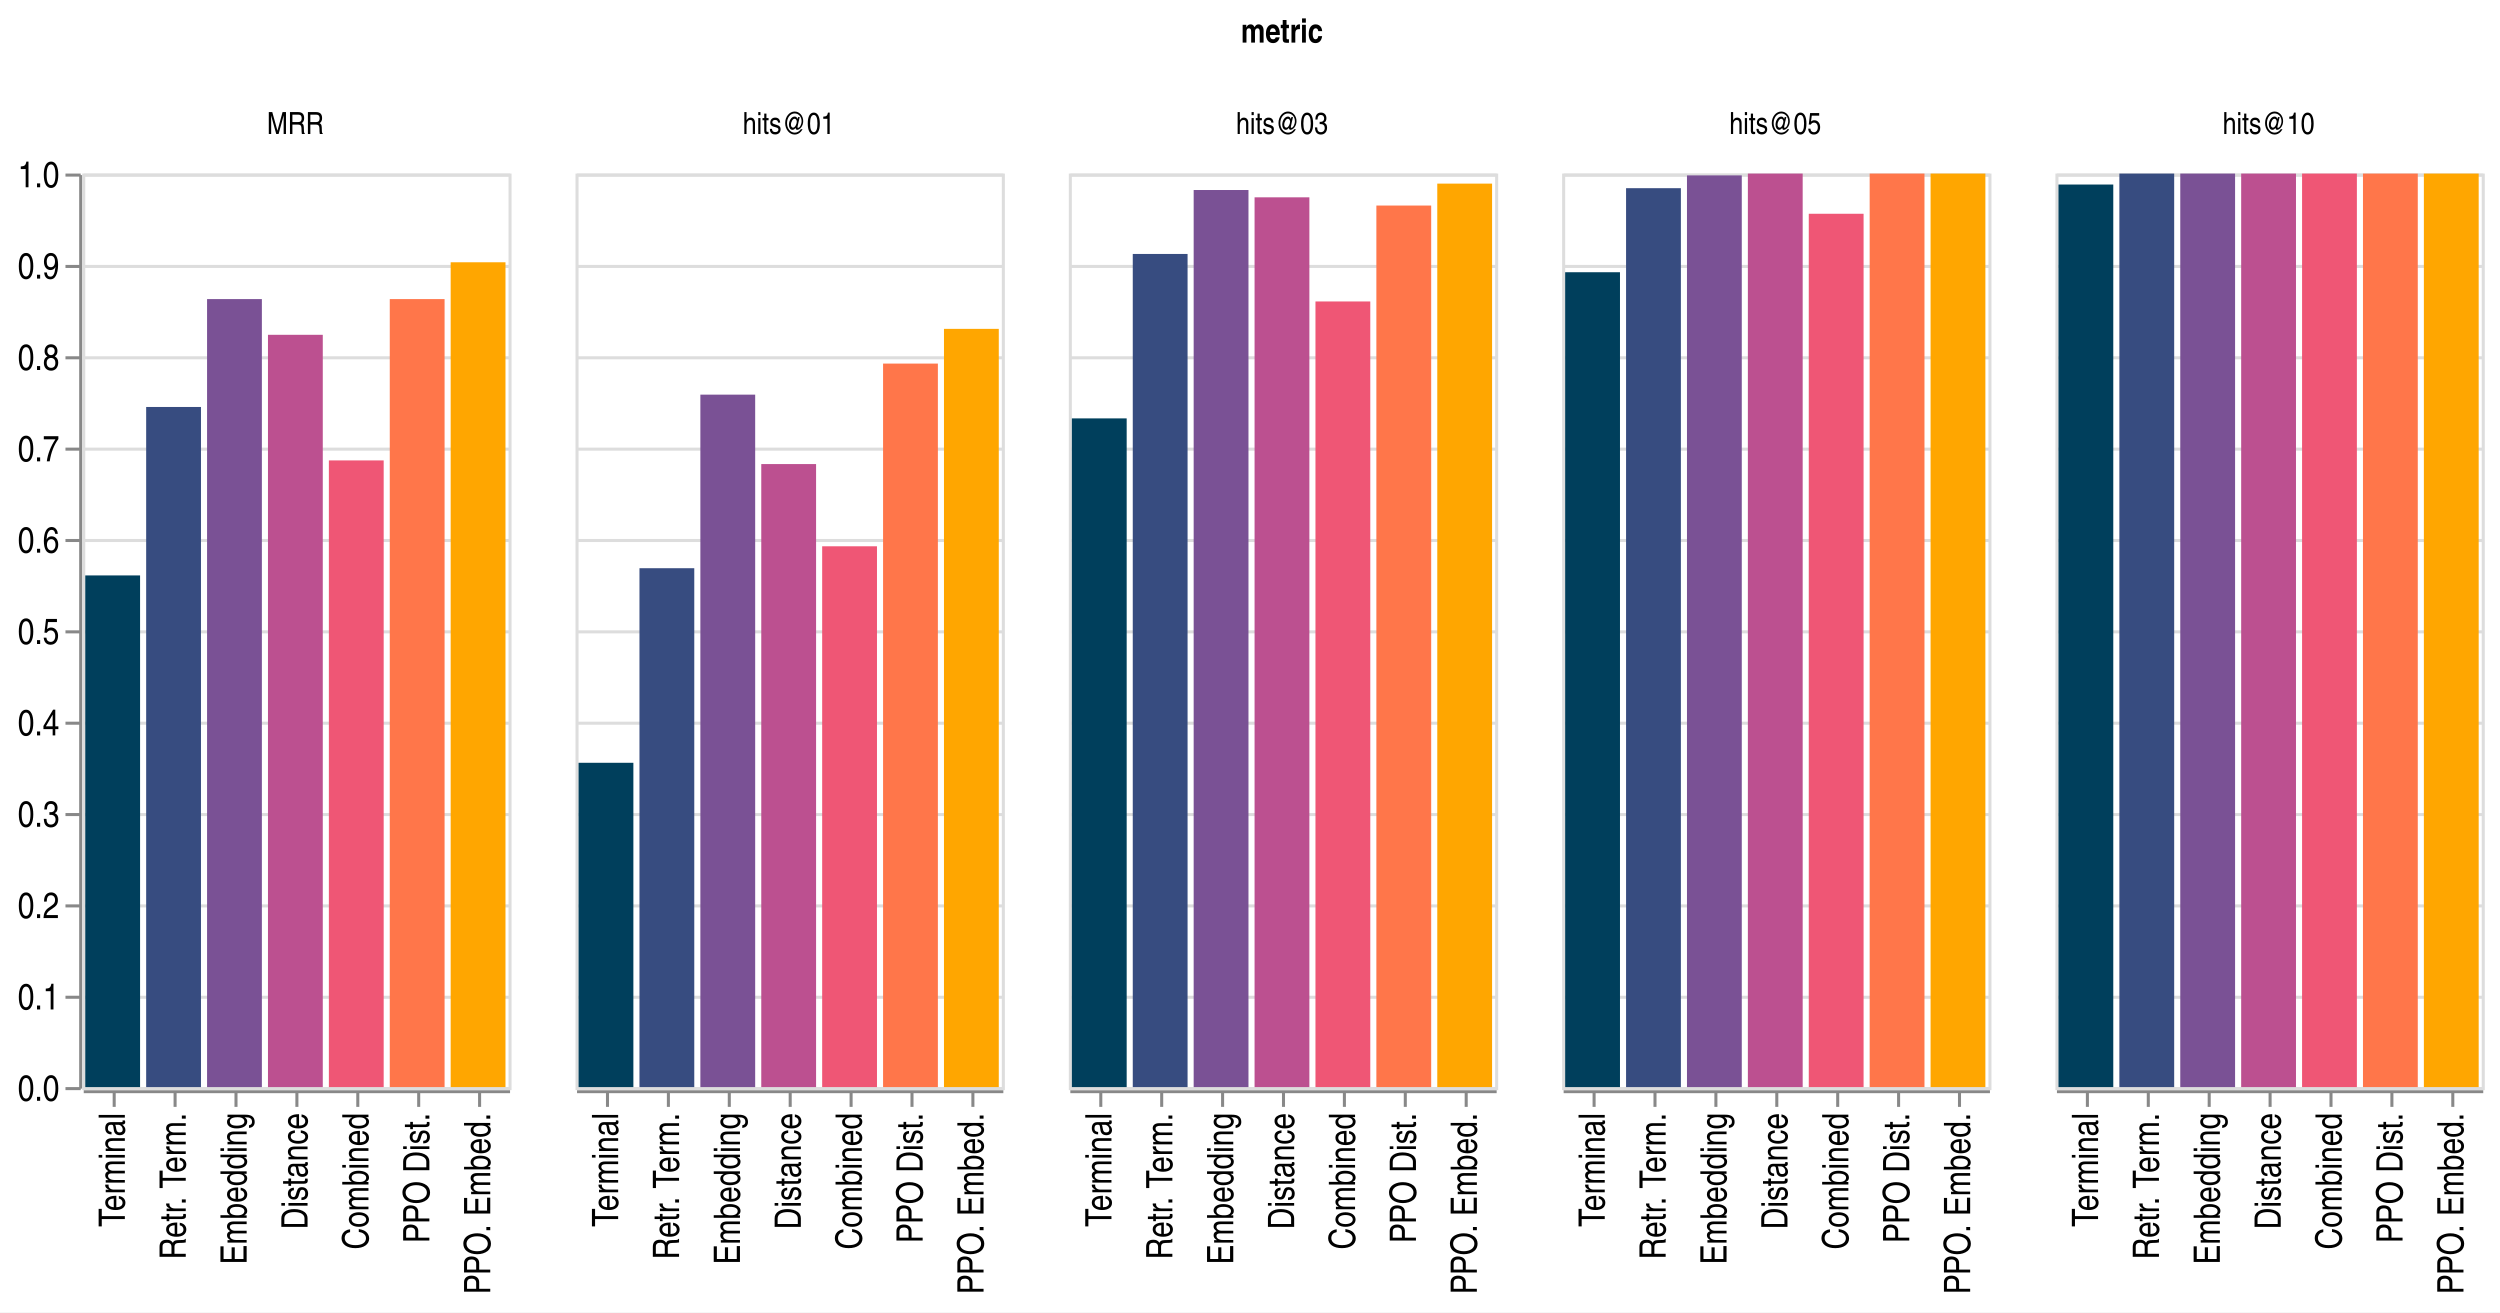
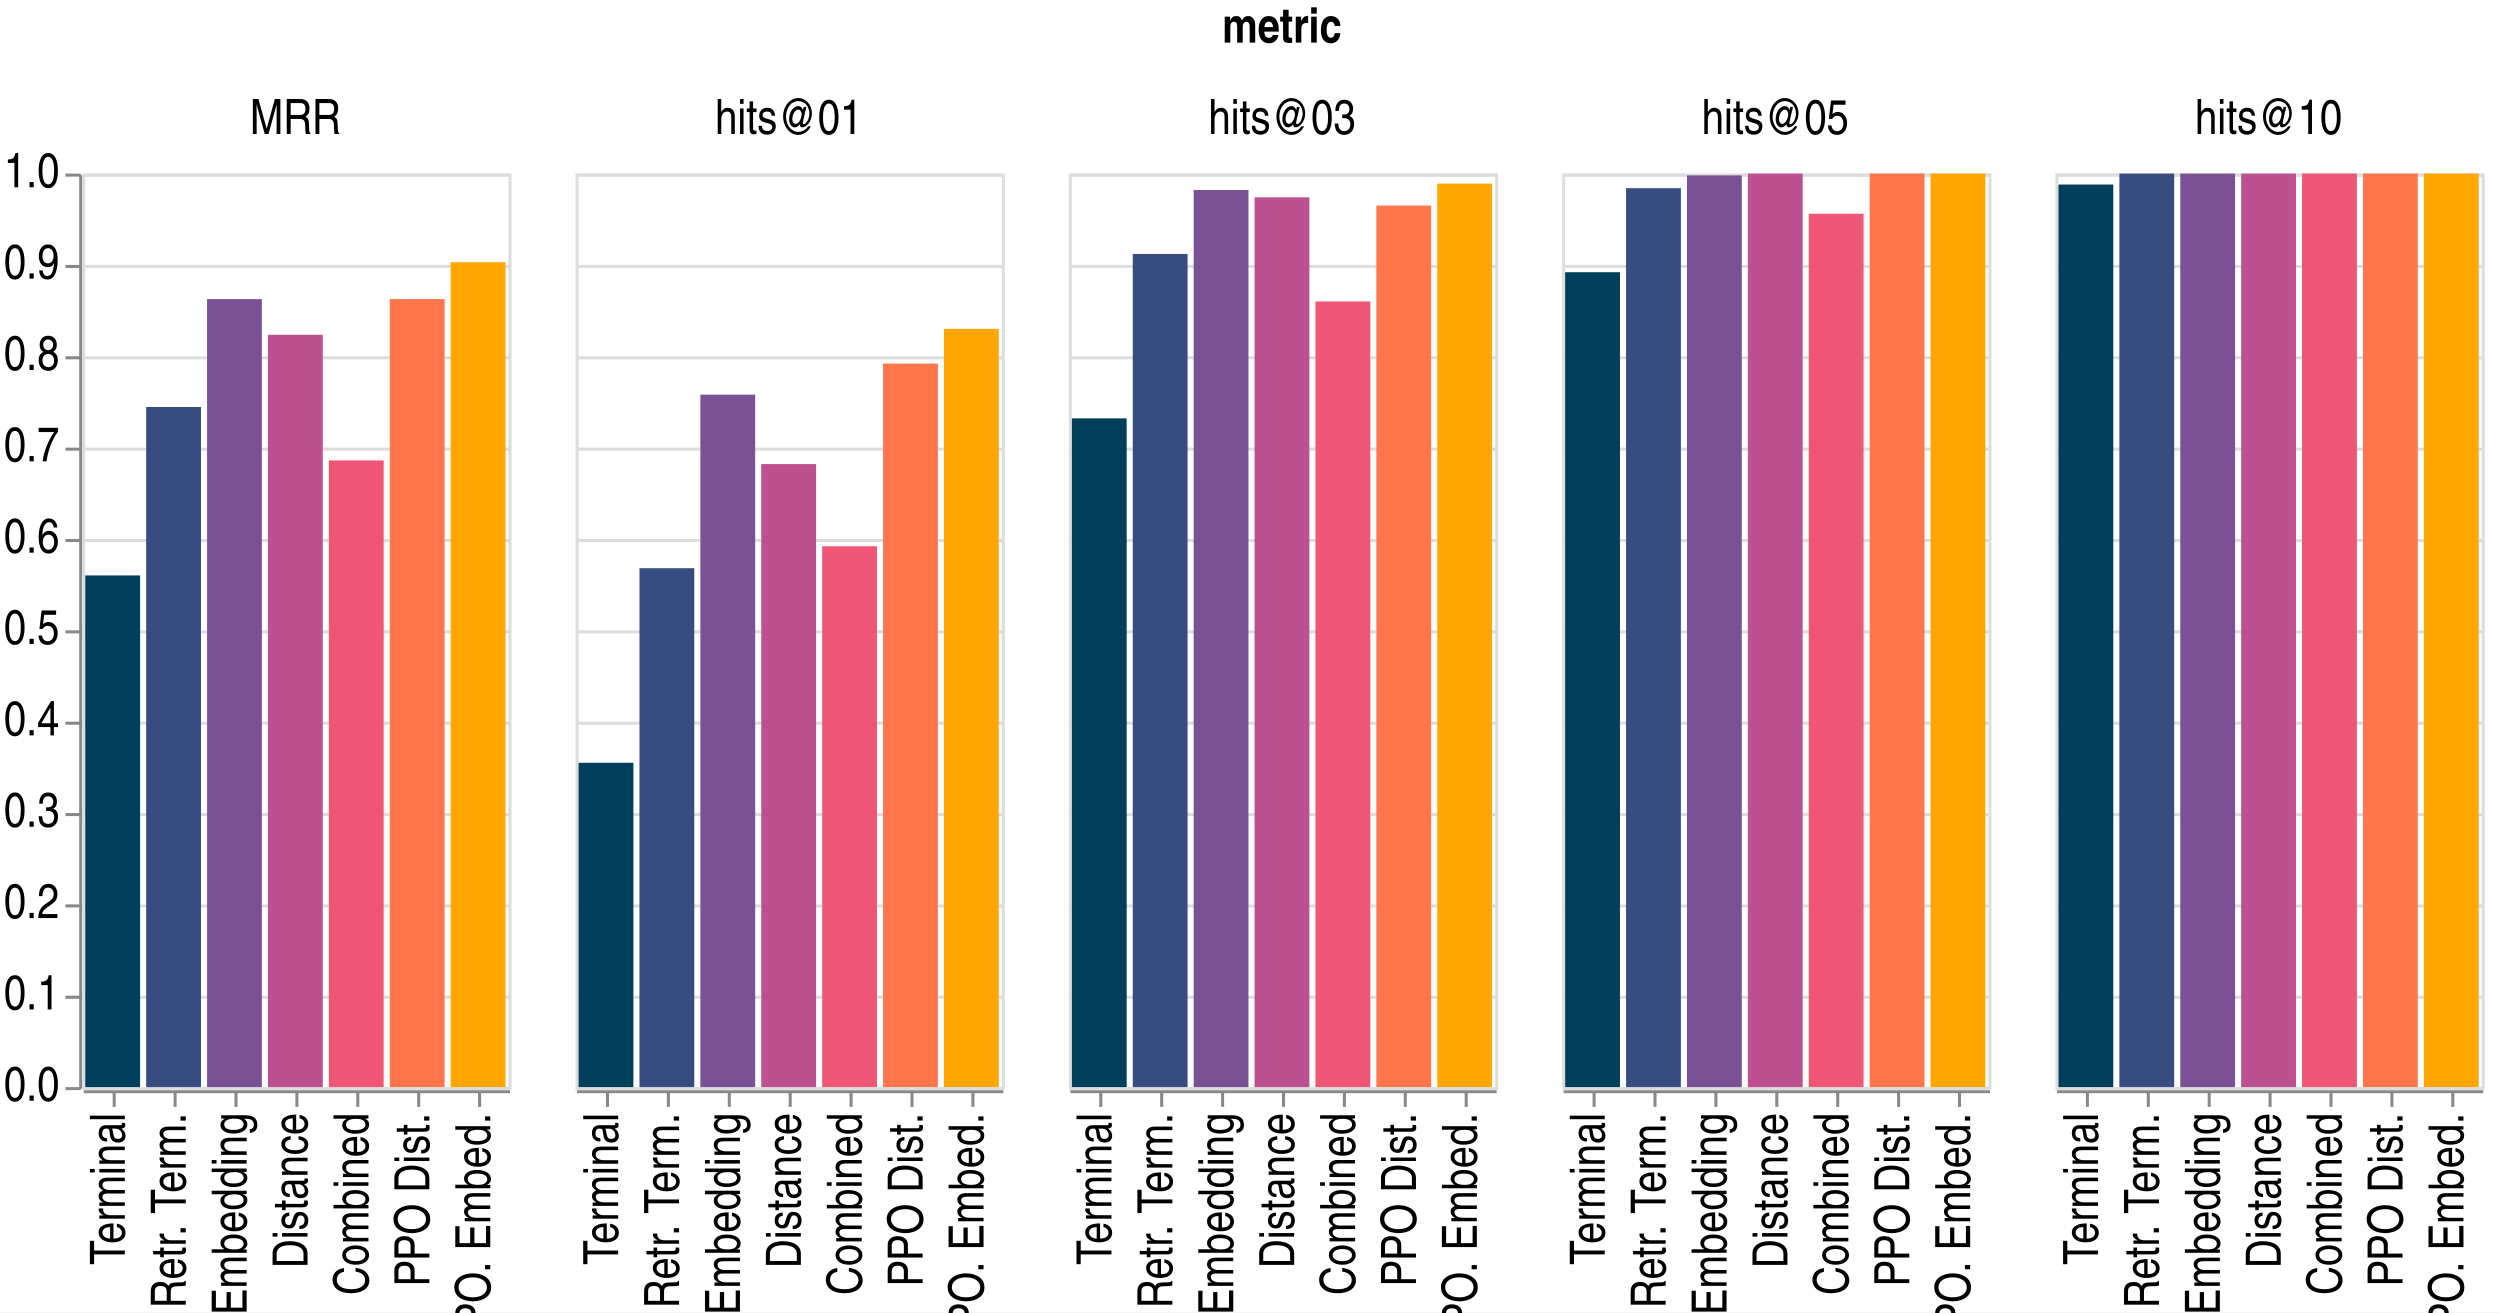
<svg xmlns="http://www.w3.org/2000/svg" version="1.1" class="marks" width="821" height="431" viewBox="0 0 821 431">
  <rect width="821" height="431" fill="white" />
  <g fill="none" stroke-miterlimit="10" transform="translate(27,57)">
    <g class="mark-group role-frame root" role="graphics-object" aria-roledescription="group mark container">
      <g transform="translate(0,0)">
        <path class="background" aria-hidden="true" d="M0,0h0v0h0Z" />
        <g>
          <g class="mark-group role-column-title column-title" role="graphics-object" aria-roledescription="group mark container">
            <g transform="translate(394,-31)">
              <path class="background" aria-hidden="true" d="M0,0h0v0h0Z" />
              <g>
                <g class="mark-group role-title">
                  <g transform="translate(0,-21)">
                    <path class="background" aria-hidden="true" d="M0,0h0v0h0Z" pointer-events="none" />
                    <g>
                      <g class="mark-text role-title-text" role="graphics-symbol" aria-roledescription="title" aria-label="Title text 'metric'" pointer-events="none">
-                         <text text-anchor="middle" transform="translate(0,9)" font-family="arial narrow" font-size="11px" font-weight="bold" fill="#000" opacity="1">metric</text>
+                         <text text-anchor="middle" transform="translate(0,9)" font-family="arial narrow" font-size="16px" font-weight="bold" fill="#000" opacity="1">metric</text>
                      </g>
                    </g>
                    <path class="foreground" aria-hidden="true" d="" pointer-events="none" display="none" />
                  </g>
                </g>
              </g>
              <path class="foreground" aria-hidden="true" d="" display="none" />
            </g>
          </g>
          <g class="mark-group role-row-header row_header" role="graphics-object" aria-roledescription="group mark container">
            <g transform="translate(-1,0)">
              <path class="background" aria-hidden="true" d="M0,0h0v300h0Z" />
              <g>
                <g class="mark-group role-axis" role="graphics-symbol" aria-roledescription="axis" aria-label="Y-axis for a linear scale with values from 0.0 to 1.0">
                  <g transform="translate(0.5,0.5)">
                    <path class="background" aria-hidden="true" d="M0,0h0v0h0Z" pointer-events="none" />
                    <g>
                      <g class="mark-rule role-axis-tick" pointer-events="none">
                        <line transform="translate(0,300)" x2="-5" y2="0" stroke="#888" stroke-width="1" opacity="1" />
                        <line transform="translate(0,270)" x2="-5" y2="0" stroke="#888" stroke-width="1" opacity="1" />
                        <line transform="translate(0,240)" x2="-5" y2="0" stroke="#888" stroke-width="1" opacity="1" />
                        <line transform="translate(0,210)" x2="-5" y2="0" stroke="#888" stroke-width="1" opacity="1" />
                        <line transform="translate(0,180)" x2="-5" y2="0" stroke="#888" stroke-width="1" opacity="1" />
                        <line transform="translate(0,150)" x2="-5" y2="0" stroke="#888" stroke-width="1" opacity="1" />
                        <line transform="translate(0,120)" x2="-5" y2="0" stroke="#888" stroke-width="1" opacity="1" />
                        <line transform="translate(0,90)" x2="-5" y2="0" stroke="#888" stroke-width="1" opacity="1" />
                        <line transform="translate(0,60)" x2="-5" y2="0" stroke="#888" stroke-width="1" opacity="1" />
                        <line transform="translate(0,30)" x2="-5" y2="0" stroke="#888" stroke-width="1" opacity="1" />
                        <line transform="translate(0,0)" x2="-5" y2="0" stroke="#888" stroke-width="1" opacity="1" />
                      </g>
                      <g class="mark-text role-axis-label" pointer-events="none">
-                         <text text-anchor="end" transform="translate(-7,304)" font-family="arial narrow" font-size="12px" fill="#000" opacity="1">0.0</text>
-                         <text text-anchor="end" transform="translate(-7,274)" font-family="arial narrow" font-size="12px" fill="#000" opacity="1">0.1</text>
-                         <text text-anchor="end" transform="translate(-7,244)" font-family="arial narrow" font-size="12px" fill="#000" opacity="1">0.2</text>
-                         <text text-anchor="end" transform="translate(-7,214)" font-family="arial narrow" font-size="12px" fill="#000" opacity="1">0.3</text>
-                         <text text-anchor="end" transform="translate(-7,184)" font-family="arial narrow" font-size="12px" fill="#000" opacity="1">0.4</text>
-                         <text text-anchor="end" transform="translate(-7,154)" font-family="arial narrow" font-size="12px" fill="#000" opacity="1">0.5</text>
-                         <text text-anchor="end" transform="translate(-7,124)" font-family="arial narrow" font-size="12px" fill="#000" opacity="1">0.6</text>
-                         <text text-anchor="end" transform="translate(-7,94)" font-family="arial narrow" font-size="12px" fill="#000" opacity="1">0.7</text>
-                         <text text-anchor="end" transform="translate(-7,64)" font-family="arial narrow" font-size="12px" fill="#000" opacity="1">0.8</text>
-                         <text text-anchor="end" transform="translate(-7,34)" font-family="arial narrow" font-size="12px" fill="#000" opacity="1">0.9</text>
-                         <text text-anchor="end" transform="translate(-7,4)" font-family="arial narrow" font-size="12px" fill="#000" opacity="1">1.0</text>
+                         <text text-anchor="end" transform="translate(-7,304)" font-family="arial narrow" font-size="16px" fill="#000" opacity="1">0.0</text>
+                         <text text-anchor="end" transform="translate(-7,274)" font-family="arial narrow" font-size="16px" fill="#000" opacity="1">0.1</text>
+                         <text text-anchor="end" transform="translate(-7,244)" font-family="arial narrow" font-size="16px" fill="#000" opacity="1">0.2</text>
+                         <text text-anchor="end" transform="translate(-7,214)" font-family="arial narrow" font-size="16px" fill="#000" opacity="1">0.3</text>
+                         <text text-anchor="end" transform="translate(-7,184)" font-family="arial narrow" font-size="16px" fill="#000" opacity="1">0.4</text>
+                         <text text-anchor="end" transform="translate(-7,154)" font-family="arial narrow" font-size="16px" fill="#000" opacity="1">0.5</text>
+                         <text text-anchor="end" transform="translate(-7,124)" font-family="arial narrow" font-size="16px" fill="#000" opacity="1">0.6</text>
+                         <text text-anchor="end" transform="translate(-7,94)" font-family="arial narrow" font-size="16px" fill="#000" opacity="1">0.7</text>
+                         <text text-anchor="end" transform="translate(-7,64)" font-family="arial narrow" font-size="16px" fill="#000" opacity="1">0.8</text>
+                         <text text-anchor="end" transform="translate(-7,34)" font-family="arial narrow" font-size="16px" fill="#000" opacity="1">0.9</text>
+                         <text text-anchor="end" transform="translate(-7,4)" font-family="arial narrow" font-size="16px" fill="#000" opacity="1">1.0</text>
                      </g>
                      <g class="mark-rule role-axis-domain" pointer-events="none">
                        <line transform="translate(0,300)" x2="0" y2="-300" stroke="#888" stroke-width="1" opacity="1" />
                      </g>
                    </g>
                    <path class="foreground" aria-hidden="true" d="" pointer-events="none" display="none" />
                  </g>
                </g>
              </g>
              <path class="foreground" aria-hidden="true" d="" display="none" />
            </g>
          </g>
          <g class="mark-group role-column-header column_header" role="graphics-object" aria-roledescription="group mark container">
            <g transform="translate(0,-1)">
              <path class="background" aria-hidden="true" d="M0,0h140v0h-140Z" />
              <g>
                <g class="mark-group role-title">
                  <g transform="translate(70,-20)">
                    <path class="background" aria-hidden="true" d="M0,0h0v0h0Z" pointer-events="none" />
                    <g>
                      <g class="mark-text role-title-text" role="graphics-symbol" aria-roledescription="title" aria-label="Title text 'MRR'" pointer-events="none">
-                         <text text-anchor="middle" transform="translate(0,8)" font-family="arial narrow" font-size="10px" fill="#000" opacity="1">MRR</text>
+                         <text text-anchor="middle" transform="translate(0,8)" font-family="arial narrow" font-size="16px" fill="#000" opacity="1">MRR</text>
                      </g>
                    </g>
                    <path class="foreground" aria-hidden="true" d="" pointer-events="none" display="none" />
                  </g>
                </g>
              </g>
              <path class="foreground" aria-hidden="true" d="" display="none" />
            </g>
            <g transform="translate(162,-1)">
              <path class="background" aria-hidden="true" d="M0,0h140v0h-140Z" />
              <g>
                <g class="mark-group role-title">
                  <g transform="translate(70,-20)">
                    <path class="background" aria-hidden="true" d="M0,0h0v0h0Z" pointer-events="none" />
                    <g>
                      <g class="mark-text role-title-text" role="graphics-symbol" aria-roledescription="title" aria-label="Title text 'hits@01'" pointer-events="none">
-                         <text text-anchor="middle" transform="translate(0,8)" font-family="arial narrow" font-size="10px" fill="#000" opacity="1">hits@01</text>
+                         <text text-anchor="middle" transform="translate(0,8)" font-family="arial narrow" font-size="16px" fill="#000" opacity="1">hits@01</text>
                      </g>
                    </g>
                    <path class="foreground" aria-hidden="true" d="" pointer-events="none" display="none" />
                  </g>
                </g>
              </g>
              <path class="foreground" aria-hidden="true" d="" display="none" />
            </g>
            <g transform="translate(324,-1)">
              <path class="background" aria-hidden="true" d="M0,0h140v0h-140Z" />
              <g>
                <g class="mark-group role-title">
                  <g transform="translate(70,-20)">
                    <path class="background" aria-hidden="true" d="M0,0h0v0h0Z" pointer-events="none" />
                    <g>
                      <g class="mark-text role-title-text" role="graphics-symbol" aria-roledescription="title" aria-label="Title text 'hits@03'" pointer-events="none">
-                         <text text-anchor="middle" transform="translate(0,8)" font-family="arial narrow" font-size="10px" fill="#000" opacity="1">hits@03</text>
+                         <text text-anchor="middle" transform="translate(0,8)" font-family="arial narrow" font-size="16px" fill="#000" opacity="1">hits@03</text>
                      </g>
                    </g>
                    <path class="foreground" aria-hidden="true" d="" pointer-events="none" display="none" />
                  </g>
                </g>
              </g>
              <path class="foreground" aria-hidden="true" d="" display="none" />
            </g>
            <g transform="translate(486,-1)">
              <path class="background" aria-hidden="true" d="M0,0h140v0h-140Z" />
              <g>
                <g class="mark-group role-title">
                  <g transform="translate(70,-20)">
                    <path class="background" aria-hidden="true" d="M0,0h0v0h0Z" pointer-events="none" />
                    <g>
                      <g class="mark-text role-title-text" role="graphics-symbol" aria-roledescription="title" aria-label="Title text 'hits@05'" pointer-events="none">
-                         <text text-anchor="middle" transform="translate(0,8)" font-family="arial narrow" font-size="10px" fill="#000" opacity="1">hits@05</text>
+                         <text text-anchor="middle" transform="translate(0,8)" font-family="arial narrow" font-size="16px" fill="#000" opacity="1">hits@05</text>
                      </g>
                    </g>
                    <path class="foreground" aria-hidden="true" d="" pointer-events="none" display="none" />
                  </g>
                </g>
              </g>
              <path class="foreground" aria-hidden="true" d="" display="none" />
            </g>
            <g transform="translate(648,-1)">
              <path class="background" aria-hidden="true" d="M0,0h140v0h-140Z" />
              <g>
                <g class="mark-group role-title">
                  <g transform="translate(70,-20)">
                    <path class="background" aria-hidden="true" d="M0,0h0v0h0Z" pointer-events="none" />
                    <g>
                      <g class="mark-text role-title-text" role="graphics-symbol" aria-roledescription="title" aria-label="Title text 'hits@10'" pointer-events="none">
-                         <text text-anchor="middle" transform="translate(0,8)" font-family="arial narrow" font-size="10px" fill="#000" opacity="1">hits@10</text>
+                         <text text-anchor="middle" transform="translate(0,8)" font-family="arial narrow" font-size="16px" fill="#000" opacity="1">hits@10</text>
                      </g>
                    </g>
                    <path class="foreground" aria-hidden="true" d="" pointer-events="none" display="none" />
                  </g>
                </g>
              </g>
              <path class="foreground" aria-hidden="true" d="" display="none" />
            </g>
          </g>
          <g class="mark-group role-column-footer column_footer" role="graphics-object" aria-roledescription="group mark container">
            <g transform="translate(0,301)">
              <path class="background" aria-hidden="true" d="M0,0h140v0h-140Z" />
              <g>
                <g class="mark-group role-axis" role="graphics-symbol" aria-roledescription="axis" aria-label="X-axis for a discrete scale with 7 values: Terminal, Retr. Term., Embedding, Distance, Combined, PPO Dist., PPO. Embed.">
                  <g transform="translate(0.5,0.5)">
                    <path class="background" aria-hidden="true" d="M0,0h0v0h0Z" pointer-events="none" />
                    <g>
                      <g class="mark-rule role-axis-tick" pointer-events="none">
                        <line transform="translate(10,0)" x2="0" y2="5" stroke="#888" stroke-width="1" opacity="1" />
                        <line transform="translate(30,0)" x2="0" y2="5" stroke="#888" stroke-width="1" opacity="1" />
                        <line transform="translate(50,0)" x2="0" y2="5" stroke="#888" stroke-width="1" opacity="1" />
                        <line transform="translate(70,0)" x2="0" y2="5" stroke="#888" stroke-width="1" opacity="1" />
                        <line transform="translate(90,0)" x2="0" y2="5" stroke="#888" stroke-width="1" opacity="1" />
                        <line transform="translate(110,0)" x2="0" y2="5" stroke="#888" stroke-width="1" opacity="1" />
                        <line transform="translate(130,0)" x2="0" y2="5" stroke="#888" stroke-width="1" opacity="1" />
                      </g>
                      <g class="mark-text role-axis-label" pointer-events="none">
-                         <text text-anchor="end" transform="translate(9.5,7) rotate(270) translate(0,4)" font-family="arial narrow" font-size="12px" fill="#000" opacity="1">Terminal</text>
-                         <text text-anchor="end" transform="translate(29.5,7) rotate(270) translate(0,4)" font-family="arial narrow" font-size="12px" fill="#000" opacity="1">Retr. Term.</text>
-                         <text text-anchor="end" transform="translate(49.5,7) rotate(270) translate(0,4)" font-family="arial narrow" font-size="12px" fill="#000" opacity="1">Embedding</text>
-                         <text text-anchor="end" transform="translate(69.5,7) rotate(270) translate(0,4)" font-family="arial narrow" font-size="12px" fill="#000" opacity="1">Distance</text>
-                         <text text-anchor="end" transform="translate(89.5,7) rotate(270) translate(0,4)" font-family="arial narrow" font-size="12px" fill="#000" opacity="1">Combined</text>
-                         <text text-anchor="end" transform="translate(109.5,7) rotate(270) translate(0,4)" font-family="arial narrow" font-size="12px" fill="#000" opacity="1">PPO Dist.</text>
-                         <text text-anchor="end" transform="translate(129.5,7) rotate(270) translate(0,4)" font-family="arial narrow" font-size="12px" fill="#000" opacity="1">PPO. Embed.</text>
+                         <text text-anchor="end" transform="translate(9.5,7) rotate(270) translate(0,4)" font-family="arial narrow" font-size="16px" fill="#000" opacity="1">Terminal</text>
+                         <text text-anchor="end" transform="translate(29.5,7) rotate(270) translate(0,4)" font-family="arial narrow" font-size="16px" fill="#000" opacity="1">Retr. Term.</text>
+                         <text text-anchor="end" transform="translate(49.5,7) rotate(270) translate(0,4)" font-family="arial narrow" font-size="16px" fill="#000" opacity="1">Embedding</text>
+                         <text text-anchor="end" transform="translate(69.5,7) rotate(270) translate(0,4)" font-family="arial narrow" font-size="16px" fill="#000" opacity="1">Distance</text>
+                         <text text-anchor="end" transform="translate(89.5,7) rotate(270) translate(0,4)" font-family="arial narrow" font-size="16px" fill="#000" opacity="1">Combined</text>
+                         <text text-anchor="end" transform="translate(109.5,7) rotate(270) translate(0,4)" font-family="arial narrow" font-size="16px" fill="#000" opacity="1">PPO Dist.</text>
+                         <text text-anchor="end" transform="translate(129.5,7) rotate(270) translate(0,4)" font-family="arial narrow" font-size="16px" fill="#000" opacity="1">PPO. Embed.</text>
                      </g>
                      <g class="mark-rule role-axis-domain" pointer-events="none">
                        <line transform="translate(0,0)" x2="140" y2="0" stroke="#888" stroke-width="1" opacity="1" />
                      </g>
                    </g>
                    <path class="foreground" aria-hidden="true" d="" pointer-events="none" display="none" />
                  </g>
                </g>
              </g>
              <path class="foreground" aria-hidden="true" d="" display="none" />
            </g>
            <g transform="translate(162,301)">
              <path class="background" aria-hidden="true" d="M0,0h140v0h-140Z" />
              <g>
                <g class="mark-group role-axis" role="graphics-symbol" aria-roledescription="axis" aria-label="X-axis for a discrete scale with 7 values: Terminal, Retr. Term., Embedding, Distance, Combined, PPO Dist., PPO. Embed.">
                  <g transform="translate(0.5,0.5)">
                    <path class="background" aria-hidden="true" d="M0,0h0v0h0Z" pointer-events="none" />
                    <g>
                      <g class="mark-rule role-axis-tick" pointer-events="none">
                        <line transform="translate(10,0)" x2="0" y2="5" stroke="#888" stroke-width="1" opacity="1" />
                        <line transform="translate(30,0)" x2="0" y2="5" stroke="#888" stroke-width="1" opacity="1" />
                        <line transform="translate(50,0)" x2="0" y2="5" stroke="#888" stroke-width="1" opacity="1" />
                        <line transform="translate(70,0)" x2="0" y2="5" stroke="#888" stroke-width="1" opacity="1" />
                        <line transform="translate(90,0)" x2="0" y2="5" stroke="#888" stroke-width="1" opacity="1" />
                        <line transform="translate(110,0)" x2="0" y2="5" stroke="#888" stroke-width="1" opacity="1" />
                        <line transform="translate(130,0)" x2="0" y2="5" stroke="#888" stroke-width="1" opacity="1" />
                      </g>
                      <g class="mark-text role-axis-label" pointer-events="none">
-                         <text text-anchor="end" transform="translate(9.5,7) rotate(270) translate(0,4)" font-family="arial narrow" font-size="12px" fill="#000" opacity="1">Terminal</text>
-                         <text text-anchor="end" transform="translate(29.5,7) rotate(270) translate(0,4)" font-family="arial narrow" font-size="12px" fill="#000" opacity="1">Retr. Term.</text>
-                         <text text-anchor="end" transform="translate(49.5,7) rotate(270) translate(0,4)" font-family="arial narrow" font-size="12px" fill="#000" opacity="1">Embedding</text>
-                         <text text-anchor="end" transform="translate(69.5,7) rotate(270) translate(0,4)" font-family="arial narrow" font-size="12px" fill="#000" opacity="1">Distance</text>
-                         <text text-anchor="end" transform="translate(89.5,7) rotate(270) translate(0,4)" font-family="arial narrow" font-size="12px" fill="#000" opacity="1">Combined</text>
-                         <text text-anchor="end" transform="translate(109.5,7) rotate(270) translate(0,4)" font-family="arial narrow" font-size="12px" fill="#000" opacity="1">PPO Dist.</text>
-                         <text text-anchor="end" transform="translate(129.5,7) rotate(270) translate(0,4)" font-family="arial narrow" font-size="12px" fill="#000" opacity="1">PPO. Embed.</text>
+                         <text text-anchor="end" transform="translate(9.5,7) rotate(270) translate(0,4)" font-family="arial narrow" font-size="16px" fill="#000" opacity="1">Terminal</text>
+                         <text text-anchor="end" transform="translate(29.5,7) rotate(270) translate(0,4)" font-family="arial narrow" font-size="16px" fill="#000" opacity="1">Retr. Term.</text>
+                         <text text-anchor="end" transform="translate(49.5,7) rotate(270) translate(0,4)" font-family="arial narrow" font-size="16px" fill="#000" opacity="1">Embedding</text>
+                         <text text-anchor="end" transform="translate(69.5,7) rotate(270) translate(0,4)" font-family="arial narrow" font-size="16px" fill="#000" opacity="1">Distance</text>
+                         <text text-anchor="end" transform="translate(89.5,7) rotate(270) translate(0,4)" font-family="arial narrow" font-size="16px" fill="#000" opacity="1">Combined</text>
+                         <text text-anchor="end" transform="translate(109.5,7) rotate(270) translate(0,4)" font-family="arial narrow" font-size="16px" fill="#000" opacity="1">PPO Dist.</text>
+                         <text text-anchor="end" transform="translate(129.5,7) rotate(270) translate(0,4)" font-family="arial narrow" font-size="16px" fill="#000" opacity="1">PPO. Embed.</text>
                      </g>
                      <g class="mark-rule role-axis-domain" pointer-events="none">
                        <line transform="translate(0,0)" x2="140" y2="0" stroke="#888" stroke-width="1" opacity="1" />
                      </g>
                    </g>
                    <path class="foreground" aria-hidden="true" d="" pointer-events="none" display="none" />
                  </g>
                </g>
              </g>
              <path class="foreground" aria-hidden="true" d="" display="none" />
            </g>
            <g transform="translate(324,301)">
              <path class="background" aria-hidden="true" d="M0,0h140v0h-140Z" />
              <g>
                <g class="mark-group role-axis" role="graphics-symbol" aria-roledescription="axis" aria-label="X-axis for a discrete scale with 7 values: Terminal, Retr. Term., Embedding, Distance, Combined, PPO Dist., PPO. Embed.">
                  <g transform="translate(0.5,0.5)">
                    <path class="background" aria-hidden="true" d="M0,0h0v0h0Z" pointer-events="none" />
                    <g>
                      <g class="mark-rule role-axis-tick" pointer-events="none">
                        <line transform="translate(10,0)" x2="0" y2="5" stroke="#888" stroke-width="1" opacity="1" />
                        <line transform="translate(30,0)" x2="0" y2="5" stroke="#888" stroke-width="1" opacity="1" />
                        <line transform="translate(50,0)" x2="0" y2="5" stroke="#888" stroke-width="1" opacity="1" />
                        <line transform="translate(70,0)" x2="0" y2="5" stroke="#888" stroke-width="1" opacity="1" />
                        <line transform="translate(90,0)" x2="0" y2="5" stroke="#888" stroke-width="1" opacity="1" />
                        <line transform="translate(110,0)" x2="0" y2="5" stroke="#888" stroke-width="1" opacity="1" />
                        <line transform="translate(130,0)" x2="0" y2="5" stroke="#888" stroke-width="1" opacity="1" />
                      </g>
                      <g class="mark-text role-axis-label" pointer-events="none">
-                         <text text-anchor="end" transform="translate(9.5,7) rotate(270) translate(0,4)" font-family="arial narrow" font-size="12px" fill="#000" opacity="1">Terminal</text>
-                         <text text-anchor="end" transform="translate(29.5,7) rotate(270) translate(0,4)" font-family="arial narrow" font-size="12px" fill="#000" opacity="1">Retr. Term.</text>
-                         <text text-anchor="end" transform="translate(49.5,7) rotate(270) translate(0,4)" font-family="arial narrow" font-size="12px" fill="#000" opacity="1">Embedding</text>
-                         <text text-anchor="end" transform="translate(69.5,7) rotate(270) translate(0,4)" font-family="arial narrow" font-size="12px" fill="#000" opacity="1">Distance</text>
-                         <text text-anchor="end" transform="translate(89.5,7) rotate(270) translate(0,4)" font-family="arial narrow" font-size="12px" fill="#000" opacity="1">Combined</text>
-                         <text text-anchor="end" transform="translate(109.5,7) rotate(270) translate(0,4)" font-family="arial narrow" font-size="12px" fill="#000" opacity="1">PPO Dist.</text>
-                         <text text-anchor="end" transform="translate(129.5,7) rotate(270) translate(0,4)" font-family="arial narrow" font-size="12px" fill="#000" opacity="1">PPO. Embed.</text>
+                         <text text-anchor="end" transform="translate(9.5,7) rotate(270) translate(0,4)" font-family="arial narrow" font-size="16px" fill="#000" opacity="1">Terminal</text>
+                         <text text-anchor="end" transform="translate(29.5,7) rotate(270) translate(0,4)" font-family="arial narrow" font-size="16px" fill="#000" opacity="1">Retr. Term.</text>
+                         <text text-anchor="end" transform="translate(49.5,7) rotate(270) translate(0,4)" font-family="arial narrow" font-size="16px" fill="#000" opacity="1">Embedding</text>
+                         <text text-anchor="end" transform="translate(69.5,7) rotate(270) translate(0,4)" font-family="arial narrow" font-size="16px" fill="#000" opacity="1">Distance</text>
+                         <text text-anchor="end" transform="translate(89.5,7) rotate(270) translate(0,4)" font-family="arial narrow" font-size="16px" fill="#000" opacity="1">Combined</text>
+                         <text text-anchor="end" transform="translate(109.5,7) rotate(270) translate(0,4)" font-family="arial narrow" font-size="16px" fill="#000" opacity="1">PPO Dist.</text>
+                         <text text-anchor="end" transform="translate(129.5,7) rotate(270) translate(0,4)" font-family="arial narrow" font-size="16px" fill="#000" opacity="1">PPO. Embed.</text>
                      </g>
                      <g class="mark-rule role-axis-domain" pointer-events="none">
                        <line transform="translate(0,0)" x2="140" y2="0" stroke="#888" stroke-width="1" opacity="1" />
                      </g>
                    </g>
                    <path class="foreground" aria-hidden="true" d="" pointer-events="none" display="none" />
                  </g>
                </g>
              </g>
              <path class="foreground" aria-hidden="true" d="" display="none" />
            </g>
            <g transform="translate(486,301)">
              <path class="background" aria-hidden="true" d="M0,0h140v0h-140Z" />
              <g>
                <g class="mark-group role-axis" role="graphics-symbol" aria-roledescription="axis" aria-label="X-axis for a discrete scale with 7 values: Terminal, Retr. Term., Embedding, Distance, Combined, PPO Dist., PPO. Embed.">
                  <g transform="translate(0.5,0.5)">
                    <path class="background" aria-hidden="true" d="M0,0h0v0h0Z" pointer-events="none" />
                    <g>
                      <g class="mark-rule role-axis-tick" pointer-events="none">
                        <line transform="translate(10,0)" x2="0" y2="5" stroke="#888" stroke-width="1" opacity="1" />
                        <line transform="translate(30,0)" x2="0" y2="5" stroke="#888" stroke-width="1" opacity="1" />
                        <line transform="translate(50,0)" x2="0" y2="5" stroke="#888" stroke-width="1" opacity="1" />
                        <line transform="translate(70,0)" x2="0" y2="5" stroke="#888" stroke-width="1" opacity="1" />
                        <line transform="translate(90,0)" x2="0" y2="5" stroke="#888" stroke-width="1" opacity="1" />
                        <line transform="translate(110,0)" x2="0" y2="5" stroke="#888" stroke-width="1" opacity="1" />
                        <line transform="translate(130,0)" x2="0" y2="5" stroke="#888" stroke-width="1" opacity="1" />
                      </g>
                      <g class="mark-text role-axis-label" pointer-events="none">
-                         <text text-anchor="end" transform="translate(9.5,7) rotate(270) translate(0,4)" font-family="arial narrow" font-size="12px" fill="#000" opacity="1">Terminal</text>
-                         <text text-anchor="end" transform="translate(29.5,7) rotate(270) translate(0,4)" font-family="arial narrow" font-size="12px" fill="#000" opacity="1">Retr. Term.</text>
-                         <text text-anchor="end" transform="translate(49.5,7) rotate(270) translate(0,4)" font-family="arial narrow" font-size="12px" fill="#000" opacity="1">Embedding</text>
-                         <text text-anchor="end" transform="translate(69.5,7) rotate(270) translate(0,4)" font-family="arial narrow" font-size="12px" fill="#000" opacity="1">Distance</text>
-                         <text text-anchor="end" transform="translate(89.5,7) rotate(270) translate(0,4)" font-family="arial narrow" font-size="12px" fill="#000" opacity="1">Combined</text>
-                         <text text-anchor="end" transform="translate(109.5,7) rotate(270) translate(0,4)" font-family="arial narrow" font-size="12px" fill="#000" opacity="1">PPO Dist.</text>
-                         <text text-anchor="end" transform="translate(129.5,7) rotate(270) translate(0,4)" font-family="arial narrow" font-size="12px" fill="#000" opacity="1">PPO. Embed.</text>
+                         <text text-anchor="end" transform="translate(9.5,7) rotate(270) translate(0,4)" font-family="arial narrow" font-size="16px" fill="#000" opacity="1">Terminal</text>
+                         <text text-anchor="end" transform="translate(29.5,7) rotate(270) translate(0,4)" font-family="arial narrow" font-size="16px" fill="#000" opacity="1">Retr. Term.</text>
+                         <text text-anchor="end" transform="translate(49.5,7) rotate(270) translate(0,4)" font-family="arial narrow" font-size="16px" fill="#000" opacity="1">Embedding</text>
+                         <text text-anchor="end" transform="translate(69.5,7) rotate(270) translate(0,4)" font-family="arial narrow" font-size="16px" fill="#000" opacity="1">Distance</text>
+                         <text text-anchor="end" transform="translate(89.5,7) rotate(270) translate(0,4)" font-family="arial narrow" font-size="16px" fill="#000" opacity="1">Combined</text>
+                         <text text-anchor="end" transform="translate(109.5,7) rotate(270) translate(0,4)" font-family="arial narrow" font-size="16px" fill="#000" opacity="1">PPO Dist.</text>
+                         <text text-anchor="end" transform="translate(129.5,7) rotate(270) translate(0,4)" font-family="arial narrow" font-size="16px" fill="#000" opacity="1">PPO. Embed.</text>
                      </g>
                      <g class="mark-rule role-axis-domain" pointer-events="none">
                        <line transform="translate(0,0)" x2="140" y2="0" stroke="#888" stroke-width="1" opacity="1" />
                      </g>
                    </g>
                    <path class="foreground" aria-hidden="true" d="" pointer-events="none" display="none" />
                  </g>
                </g>
              </g>
              <path class="foreground" aria-hidden="true" d="" display="none" />
            </g>
            <g transform="translate(648,301)">
              <path class="background" aria-hidden="true" d="M0,0h140v0h-140Z" />
              <g>
                <g class="mark-group role-axis" role="graphics-symbol" aria-roledescription="axis" aria-label="X-axis for a discrete scale with 7 values: Terminal, Retr. Term., Embedding, Distance, Combined, PPO Dist., PPO. Embed.">
                  <g transform="translate(0.5,0.5)">
                    <path class="background" aria-hidden="true" d="M0,0h0v0h0Z" pointer-events="none" />
                    <g>
                      <g class="mark-rule role-axis-tick" pointer-events="none">
                        <line transform="translate(10,0)" x2="0" y2="5" stroke="#888" stroke-width="1" opacity="1" />
                        <line transform="translate(30,0)" x2="0" y2="5" stroke="#888" stroke-width="1" opacity="1" />
                        <line transform="translate(50,0)" x2="0" y2="5" stroke="#888" stroke-width="1" opacity="1" />
                        <line transform="translate(70,0)" x2="0" y2="5" stroke="#888" stroke-width="1" opacity="1" />
                        <line transform="translate(90,0)" x2="0" y2="5" stroke="#888" stroke-width="1" opacity="1" />
                        <line transform="translate(110,0)" x2="0" y2="5" stroke="#888" stroke-width="1" opacity="1" />
                        <line transform="translate(130,0)" x2="0" y2="5" stroke="#888" stroke-width="1" opacity="1" />
                      </g>
                      <g class="mark-text role-axis-label" pointer-events="none">
-                         <text text-anchor="end" transform="translate(9.5,7) rotate(270) translate(0,4)" font-family="arial narrow" font-size="12px" fill="#000" opacity="1">Terminal</text>
-                         <text text-anchor="end" transform="translate(29.5,7) rotate(270) translate(0,4)" font-family="arial narrow" font-size="12px" fill="#000" opacity="1">Retr. Term.</text>
-                         <text text-anchor="end" transform="translate(49.5,7) rotate(270) translate(0,4)" font-family="arial narrow" font-size="12px" fill="#000" opacity="1">Embedding</text>
-                         <text text-anchor="end" transform="translate(69.5,7) rotate(270) translate(0,4)" font-family="arial narrow" font-size="12px" fill="#000" opacity="1">Distance</text>
-                         <text text-anchor="end" transform="translate(89.5,7) rotate(270) translate(0,4)" font-family="arial narrow" font-size="12px" fill="#000" opacity="1">Combined</text>
-                         <text text-anchor="end" transform="translate(109.5,7) rotate(270) translate(0,4)" font-family="arial narrow" font-size="12px" fill="#000" opacity="1">PPO Dist.</text>
-                         <text text-anchor="end" transform="translate(129.5,7) rotate(270) translate(0,4)" font-family="arial narrow" font-size="12px" fill="#000" opacity="1">PPO. Embed.</text>
+                         <text text-anchor="end" transform="translate(9.5,7) rotate(270) translate(0,4)" font-family="arial narrow" font-size="16px" fill="#000" opacity="1">Terminal</text>
+                         <text text-anchor="end" transform="translate(29.5,7) rotate(270) translate(0,4)" font-family="arial narrow" font-size="16px" fill="#000" opacity="1">Retr. Term.</text>
+                         <text text-anchor="end" transform="translate(49.5,7) rotate(270) translate(0,4)" font-family="arial narrow" font-size="16px" fill="#000" opacity="1">Embedding</text>
+                         <text text-anchor="end" transform="translate(69.5,7) rotate(270) translate(0,4)" font-family="arial narrow" font-size="16px" fill="#000" opacity="1">Distance</text>
+                         <text text-anchor="end" transform="translate(89.5,7) rotate(270) translate(0,4)" font-family="arial narrow" font-size="16px" fill="#000" opacity="1">Combined</text>
+                         <text text-anchor="end" transform="translate(109.5,7) rotate(270) translate(0,4)" font-family="arial narrow" font-size="16px" fill="#000" opacity="1">PPO Dist.</text>
+                         <text text-anchor="end" transform="translate(129.5,7) rotate(270) translate(0,4)" font-family="arial narrow" font-size="16px" fill="#000" opacity="1">PPO. Embed.</text>
                      </g>
                      <g class="mark-rule role-axis-domain" pointer-events="none">
                        <line transform="translate(0,0)" x2="140" y2="0" stroke="#888" stroke-width="1" opacity="1" />
                      </g>
                    </g>
                    <path class="foreground" aria-hidden="true" d="" pointer-events="none" display="none" />
                  </g>
                </g>
              </g>
              <path class="foreground" aria-hidden="true" d="" display="none" />
            </g>
          </g>
          <g class="mark-group role-scope cell" role="graphics-object" aria-roledescription="group mark container">
            <g transform="translate(0,0)">
              <path class="background" aria-hidden="true" d="M0.5,0.5h140v300h-140Z" stroke="#ddd" />
              <g>
                <g class="mark-group role-axis" aria-hidden="true">
                  <g transform="translate(0.5,0.5)">
                    <path class="background" aria-hidden="true" d="M0,0h0v0h0Z" pointer-events="none" />
                    <g>
                      <g class="mark-rule role-axis-grid" pointer-events="none">
                        <line transform="translate(0,300)" x2="140" y2="0" stroke="#ddd" stroke-width="1" opacity="1" />
                        <line transform="translate(0,270)" x2="140" y2="0" stroke="#ddd" stroke-width="1" opacity="1" />
                        <line transform="translate(0,240)" x2="140" y2="0" stroke="#ddd" stroke-width="1" opacity="1" />
                        <line transform="translate(0,210)" x2="140" y2="0" stroke="#ddd" stroke-width="1" opacity="1" />
                        <line transform="translate(0,180)" x2="140" y2="0" stroke="#ddd" stroke-width="1" opacity="1" />
                        <line transform="translate(0,150)" x2="140" y2="0" stroke="#ddd" stroke-width="1" opacity="1" />
                        <line transform="translate(0,120)" x2="140" y2="0" stroke="#ddd" stroke-width="1" opacity="1" />
                        <line transform="translate(0,90)" x2="140" y2="0" stroke="#ddd" stroke-width="1" opacity="1" />
                        <line transform="translate(0,60)" x2="140" y2="0" stroke="#ddd" stroke-width="1" opacity="1" />
                        <line transform="translate(0,30)" x2="140" y2="0" stroke="#ddd" stroke-width="1" opacity="1" />
                        <line transform="translate(0,0)" x2="140" y2="0" stroke="#ddd" stroke-width="1" opacity="1" />
                      </g>
                    </g>
                    <path class="foreground" aria-hidden="true" d="" pointer-events="none" display="none" />
                  </g>
                </g>
                <g class="mark-rect role-mark child_marks" role="graphics-object" aria-roledescription="rect mark container">
                  <path aria-label="reward: Terminal; value: 0.5601" role="graphics-symbol" aria-roledescription="bar" d="M1,131.97h18v168.03h-18Z" fill="#003f5c" />
                  <path aria-label="reward: Retr. Term.; value: 0.7445" role="graphics-symbol" aria-roledescription="bar" d="M21,76.65h18v223.35h-18Z" fill="#374c80" />
                  <path aria-label="reward: Embedding; value: 0.8626" role="graphics-symbol" aria-roledescription="bar" d="M41,41.22h18v258.78h-18Z" fill="#7a5195" />
                  <path aria-label="reward: Distance; value: 0.8235" role="graphics-symbol" aria-roledescription="bar" d="M61,52.95h18v247.05h-18Z" fill="#bc5090" />
                  <path aria-label="reward: Combined; value: 0.686" role="graphics-symbol" aria-roledescription="bar" d="M81,94.2h18v205.8h-18Z" fill="#ef5675" />
                  <path aria-label="reward: PPO Dist.; value: 0.8626" role="graphics-symbol" aria-roledescription="bar" d="M101,41.22h18v258.78h-18Z" fill="#ff764a" />
                  <path aria-label="reward: PPO. Embed.; value: 0.9029" role="graphics-symbol" aria-roledescription="bar" d="M121,29.13h18v270.87h-18Z" fill="#ffa600" />
                </g>
              </g>
              <path class="foreground" aria-hidden="true" d="" display="none" />
            </g>
            <g transform="translate(162,0)">
              <path class="background" aria-hidden="true" d="M0.5,0.5h140v300h-140Z" stroke="#ddd" />
              <g>
                <g class="mark-group role-axis" aria-hidden="true">
                  <g transform="translate(0.5,0.5)">
                    <path class="background" aria-hidden="true" d="M0,0h0v0h0Z" pointer-events="none" />
                    <g>
                      <g class="mark-rule role-axis-grid" pointer-events="none">
                        <line transform="translate(0,300)" x2="140" y2="0" stroke="#ddd" stroke-width="1" opacity="1" />
                        <line transform="translate(0,270)" x2="140" y2="0" stroke="#ddd" stroke-width="1" opacity="1" />
                        <line transform="translate(0,240)" x2="140" y2="0" stroke="#ddd" stroke-width="1" opacity="1" />
                        <line transform="translate(0,210)" x2="140" y2="0" stroke="#ddd" stroke-width="1" opacity="1" />
                        <line transform="translate(0,180)" x2="140" y2="0" stroke="#ddd" stroke-width="1" opacity="1" />
                        <line transform="translate(0,150)" x2="140" y2="0" stroke="#ddd" stroke-width="1" opacity="1" />
                        <line transform="translate(0,120)" x2="140" y2="0" stroke="#ddd" stroke-width="1" opacity="1" />
                        <line transform="translate(0,90)" x2="140" y2="0" stroke="#ddd" stroke-width="1" opacity="1" />
                        <line transform="translate(0,60)" x2="140" y2="0" stroke="#ddd" stroke-width="1" opacity="1" />
                        <line transform="translate(0,30)" x2="140" y2="0" stroke="#ddd" stroke-width="1" opacity="1" />
                        <line transform="translate(0,0)" x2="140" y2="0" stroke="#ddd" stroke-width="1" opacity="1" />
                      </g>
                    </g>
                    <path class="foreground" aria-hidden="true" d="" pointer-events="none" display="none" />
                  </g>
                </g>
                <g class="mark-rect role-mark child_marks" role="graphics-object" aria-roledescription="rect mark container">
                  <path aria-label="reward: Terminal; value: 0.355" role="graphics-symbol" aria-roledescription="bar" d="M1,193.5h18v106.5h-18Z" fill="#003f5c" />
                  <path aria-label="reward: Retr. Term.; value: 0.568" role="graphics-symbol" aria-roledescription="bar" d="M21,129.6h18v170.4h-18Z" fill="#374c80" />
                  <path aria-label="reward: Embedding; value: 0.758" role="graphics-symbol" aria-roledescription="bar" d="M41,72.6h18v227.4h-18Z" fill="#7a5195" />
                  <path aria-label="reward: Distance; value: 0.682" role="graphics-symbol" aria-roledescription="bar" d="M61,95.4h18v204.6h-18Z" fill="#bc5090" />
                  <path aria-label="reward: Combined; value: 0.592" role="graphics-symbol" aria-roledescription="bar" d="M81,122.4h18v177.6h-18Z" fill="#ef5675" />
                  <path aria-label="reward: PPO Dist.; value: 0.792" role="graphics-symbol" aria-roledescription="bar" d="M101,62.4h18v237.6h-18Z" fill="#ff764a" />
                  <path aria-label="reward: PPO. Embed.; value: 0.83" role="graphics-symbol" aria-roledescription="bar" d="M121,51h18v249h-18Z" fill="#ffa600" />
                </g>
              </g>
              <path class="foreground" aria-hidden="true" d="" display="none" />
            </g>
            <g transform="translate(324,0)">
              <path class="background" aria-hidden="true" d="M0.5,0.5h140v300h-140Z" stroke="#ddd" />
              <g>
                <g class="mark-group role-axis" aria-hidden="true">
                  <g transform="translate(0.5,0.5)">
                    <path class="background" aria-hidden="true" d="M0,0h0v0h0Z" pointer-events="none" />
                    <g>
                      <g class="mark-rule role-axis-grid" pointer-events="none">
                        <line transform="translate(0,300)" x2="140" y2="0" stroke="#ddd" stroke-width="1" opacity="1" />
                        <line transform="translate(0,270)" x2="140" y2="0" stroke="#ddd" stroke-width="1" opacity="1" />
                        <line transform="translate(0,240)" x2="140" y2="0" stroke="#ddd" stroke-width="1" opacity="1" />
                        <line transform="translate(0,210)" x2="140" y2="0" stroke="#ddd" stroke-width="1" opacity="1" />
                        <line transform="translate(0,180)" x2="140" y2="0" stroke="#ddd" stroke-width="1" opacity="1" />
                        <line transform="translate(0,150)" x2="140" y2="0" stroke="#ddd" stroke-width="1" opacity="1" />
                        <line transform="translate(0,120)" x2="140" y2="0" stroke="#ddd" stroke-width="1" opacity="1" />
                        <line transform="translate(0,90)" x2="140" y2="0" stroke="#ddd" stroke-width="1" opacity="1" />
                        <line transform="translate(0,60)" x2="140" y2="0" stroke="#ddd" stroke-width="1" opacity="1" />
                        <line transform="translate(0,30)" x2="140" y2="0" stroke="#ddd" stroke-width="1" opacity="1" />
                        <line transform="translate(0,0)" x2="140" y2="0" stroke="#ddd" stroke-width="1" opacity="1" />
                      </g>
                    </g>
                    <path class="foreground" aria-hidden="true" d="" pointer-events="none" display="none" />
                  </g>
                </g>
                <g class="mark-rect role-mark child_marks" role="graphics-object" aria-roledescription="rect mark container">
                  <path aria-label="reward: Terminal; value: 0.732" role="graphics-symbol" aria-roledescription="bar" d="M1,80.4h18v219.6h-18Z" fill="#003f5c" />
                  <path aria-label="reward: Retr. Term.; value: 0.912" role="graphics-symbol" aria-roledescription="bar" d="M21,26.4h18v273.6h-18Z" fill="#374c80" />
                  <path aria-label="reward: Embedding; value: 0.982" role="graphics-symbol" aria-roledescription="bar" d="M41,5.4h18v294.6h-18Z" fill="#7a5195" />
                  <path aria-label="reward: Distance; value: 0.974" role="graphics-symbol" aria-roledescription="bar" d="M61,7.8h18v292.2h-18Z" fill="#bc5090" />
                  <path aria-label="reward: Combined; value: 0.86" role="graphics-symbol" aria-roledescription="bar" d="M81,42h18v258h-18Z" fill="#ef5675" />
                  <path aria-label="reward: PPO Dist.; value: 0.965" role="graphics-symbol" aria-roledescription="bar" d="M101,10.5h18v289.5h-18Z" fill="#ff764a" />
                  <path aria-label="reward: PPO. Embed.; value: 0.989" role="graphics-symbol" aria-roledescription="bar" d="M121,3.3h18v296.7h-18Z" fill="#ffa600" />
                </g>
              </g>
              <path class="foreground" aria-hidden="true" d="" display="none" />
            </g>
            <g transform="translate(486,0)">
              <path class="background" aria-hidden="true" d="M0.5,0.5h140v300h-140Z" stroke="#ddd" />
              <g>
                <g class="mark-group role-axis" aria-hidden="true">
                  <g transform="translate(0.5,0.5)">
                    <path class="background" aria-hidden="true" d="M0,0h0v0h0Z" pointer-events="none" />
                    <g>
                      <g class="mark-rule role-axis-grid" pointer-events="none">
                        <line transform="translate(0,300)" x2="140" y2="0" stroke="#ddd" stroke-width="1" opacity="1" />
                        <line transform="translate(0,270)" x2="140" y2="0" stroke="#ddd" stroke-width="1" opacity="1" />
                        <line transform="translate(0,240)" x2="140" y2="0" stroke="#ddd" stroke-width="1" opacity="1" />
                        <line transform="translate(0,210)" x2="140" y2="0" stroke="#ddd" stroke-width="1" opacity="1" />
                        <line transform="translate(0,180)" x2="140" y2="0" stroke="#ddd" stroke-width="1" opacity="1" />
                        <line transform="translate(0,150)" x2="140" y2="0" stroke="#ddd" stroke-width="1" opacity="1" />
                        <line transform="translate(0,120)" x2="140" y2="0" stroke="#ddd" stroke-width="1" opacity="1" />
                        <line transform="translate(0,90)" x2="140" y2="0" stroke="#ddd" stroke-width="1" opacity="1" />
                        <line transform="translate(0,60)" x2="140" y2="0" stroke="#ddd" stroke-width="1" opacity="1" />
                        <line transform="translate(0,30)" x2="140" y2="0" stroke="#ddd" stroke-width="1" opacity="1" />
                        <line transform="translate(0,0)" x2="140" y2="0" stroke="#ddd" stroke-width="1" opacity="1" />
                      </g>
                    </g>
                    <path class="foreground" aria-hidden="true" d="" pointer-events="none" display="none" />
                  </g>
                </g>
                <g class="mark-rect role-mark child_marks" role="graphics-object" aria-roledescription="rect mark container">
                  <path aria-label="reward: Terminal; value: 0.892" role="graphics-symbol" aria-roledescription="bar" d="M1,32.4h18v267.6h-18Z" fill="#003f5c" />
                  <path aria-label="reward: Retr. Term.; value: 0.984" role="graphics-symbol" aria-roledescription="bar" d="M21,4.8h18v295.2h-18Z" fill="#374c80" />
                  <path aria-label="reward: Embedding; value: 0.998" role="graphics-symbol" aria-roledescription="bar" d="M41,0.6h18v299.4h-18Z" fill="#7a5195" />
                  <path aria-label="reward: Distance; value: 1" role="graphics-symbol" aria-roledescription="bar" d="M61,0h18v300h-18Z" fill="#bc5090" />
                  <path aria-label="reward: Combined; value: 0.956" role="graphics-symbol" aria-roledescription="bar" d="M81,13.2h18v286.8h-18Z" fill="#ef5675" />
                  <path aria-label="reward: PPO Dist.; value: 1" role="graphics-symbol" aria-roledescription="bar" d="M101,0h18v300h-18Z" fill="#ff764a" />
                  <path aria-label="reward: PPO. Embed.; value: 1" role="graphics-symbol" aria-roledescription="bar" d="M121,0h18v300h-18Z" fill="#ffa600" />
                </g>
              </g>
              <path class="foreground" aria-hidden="true" d="" display="none" />
            </g>
            <g transform="translate(648,0)">
              <path class="background" aria-hidden="true" d="M0.5,0.5h140v300h-140Z" stroke="#ddd" />
              <g>
                <g class="mark-group role-axis" aria-hidden="true">
                  <g transform="translate(0.5,0.5)">
                    <path class="background" aria-hidden="true" d="M0,0h0v0h0Z" pointer-events="none" />
                    <g>
                      <g class="mark-rule role-axis-grid" pointer-events="none">
                        <line transform="translate(0,300)" x2="140" y2="0" stroke="#ddd" stroke-width="1" opacity="1" />
                        <line transform="translate(0,270)" x2="140" y2="0" stroke="#ddd" stroke-width="1" opacity="1" />
                        <line transform="translate(0,240)" x2="140" y2="0" stroke="#ddd" stroke-width="1" opacity="1" />
                        <line transform="translate(0,210)" x2="140" y2="0" stroke="#ddd" stroke-width="1" opacity="1" />
                        <line transform="translate(0,180)" x2="140" y2="0" stroke="#ddd" stroke-width="1" opacity="1" />
                        <line transform="translate(0,150)" x2="140" y2="0" stroke="#ddd" stroke-width="1" opacity="1" />
                        <line transform="translate(0,120)" x2="140" y2="0" stroke="#ddd" stroke-width="1" opacity="1" />
                        <line transform="translate(0,90)" x2="140" y2="0" stroke="#ddd" stroke-width="1" opacity="1" />
                        <line transform="translate(0,60)" x2="140" y2="0" stroke="#ddd" stroke-width="1" opacity="1" />
                        <line transform="translate(0,30)" x2="140" y2="0" stroke="#ddd" stroke-width="1" opacity="1" />
                        <line transform="translate(0,0)" x2="140" y2="0" stroke="#ddd" stroke-width="1" opacity="1" />
                      </g>
                    </g>
                    <path class="foreground" aria-hidden="true" d="" pointer-events="none" display="none" />
                  </g>
                </g>
                <g class="mark-rect role-mark child_marks" role="graphics-object" aria-roledescription="rect mark container">
                  <path aria-label="reward: Terminal; value: 0.988" role="graphics-symbol" aria-roledescription="bar" d="M1,3.6h18v296.4h-18Z" fill="#003f5c" />
                  <path aria-label="reward: Retr. Term.; value: 1" role="graphics-symbol" aria-roledescription="bar" d="M21,0h18v300h-18Z" fill="#374c80" />
                  <path aria-label="reward: Embedding; value: 1" role="graphics-symbol" aria-roledescription="bar" d="M41,0h18v300h-18Z" fill="#7a5195" />
                  <path aria-label="reward: Distance; value: 1" role="graphics-symbol" aria-roledescription="bar" d="M61,0h18v300h-18Z" fill="#bc5090" />
                  <path aria-label="reward: Combined; value: 1" role="graphics-symbol" aria-roledescription="bar" d="M81,0h18v300h-18Z" fill="#ef5675" />
                  <path aria-label="reward: PPO Dist.; value: 1" role="graphics-symbol" aria-roledescription="bar" d="M101,0h18v300h-18Z" fill="#ff764a" />
                  <path aria-label="reward: PPO. Embed.; value: 1" role="graphics-symbol" aria-roledescription="bar" d="M121,0h18v300h-18Z" fill="#ffa600" />
                </g>
              </g>
              <path class="foreground" aria-hidden="true" d="" display="none" />
            </g>
          </g>
        </g>
        <path class="foreground" aria-hidden="true" d="" display="none" />
      </g>
    </g>
  </g>
</svg>
